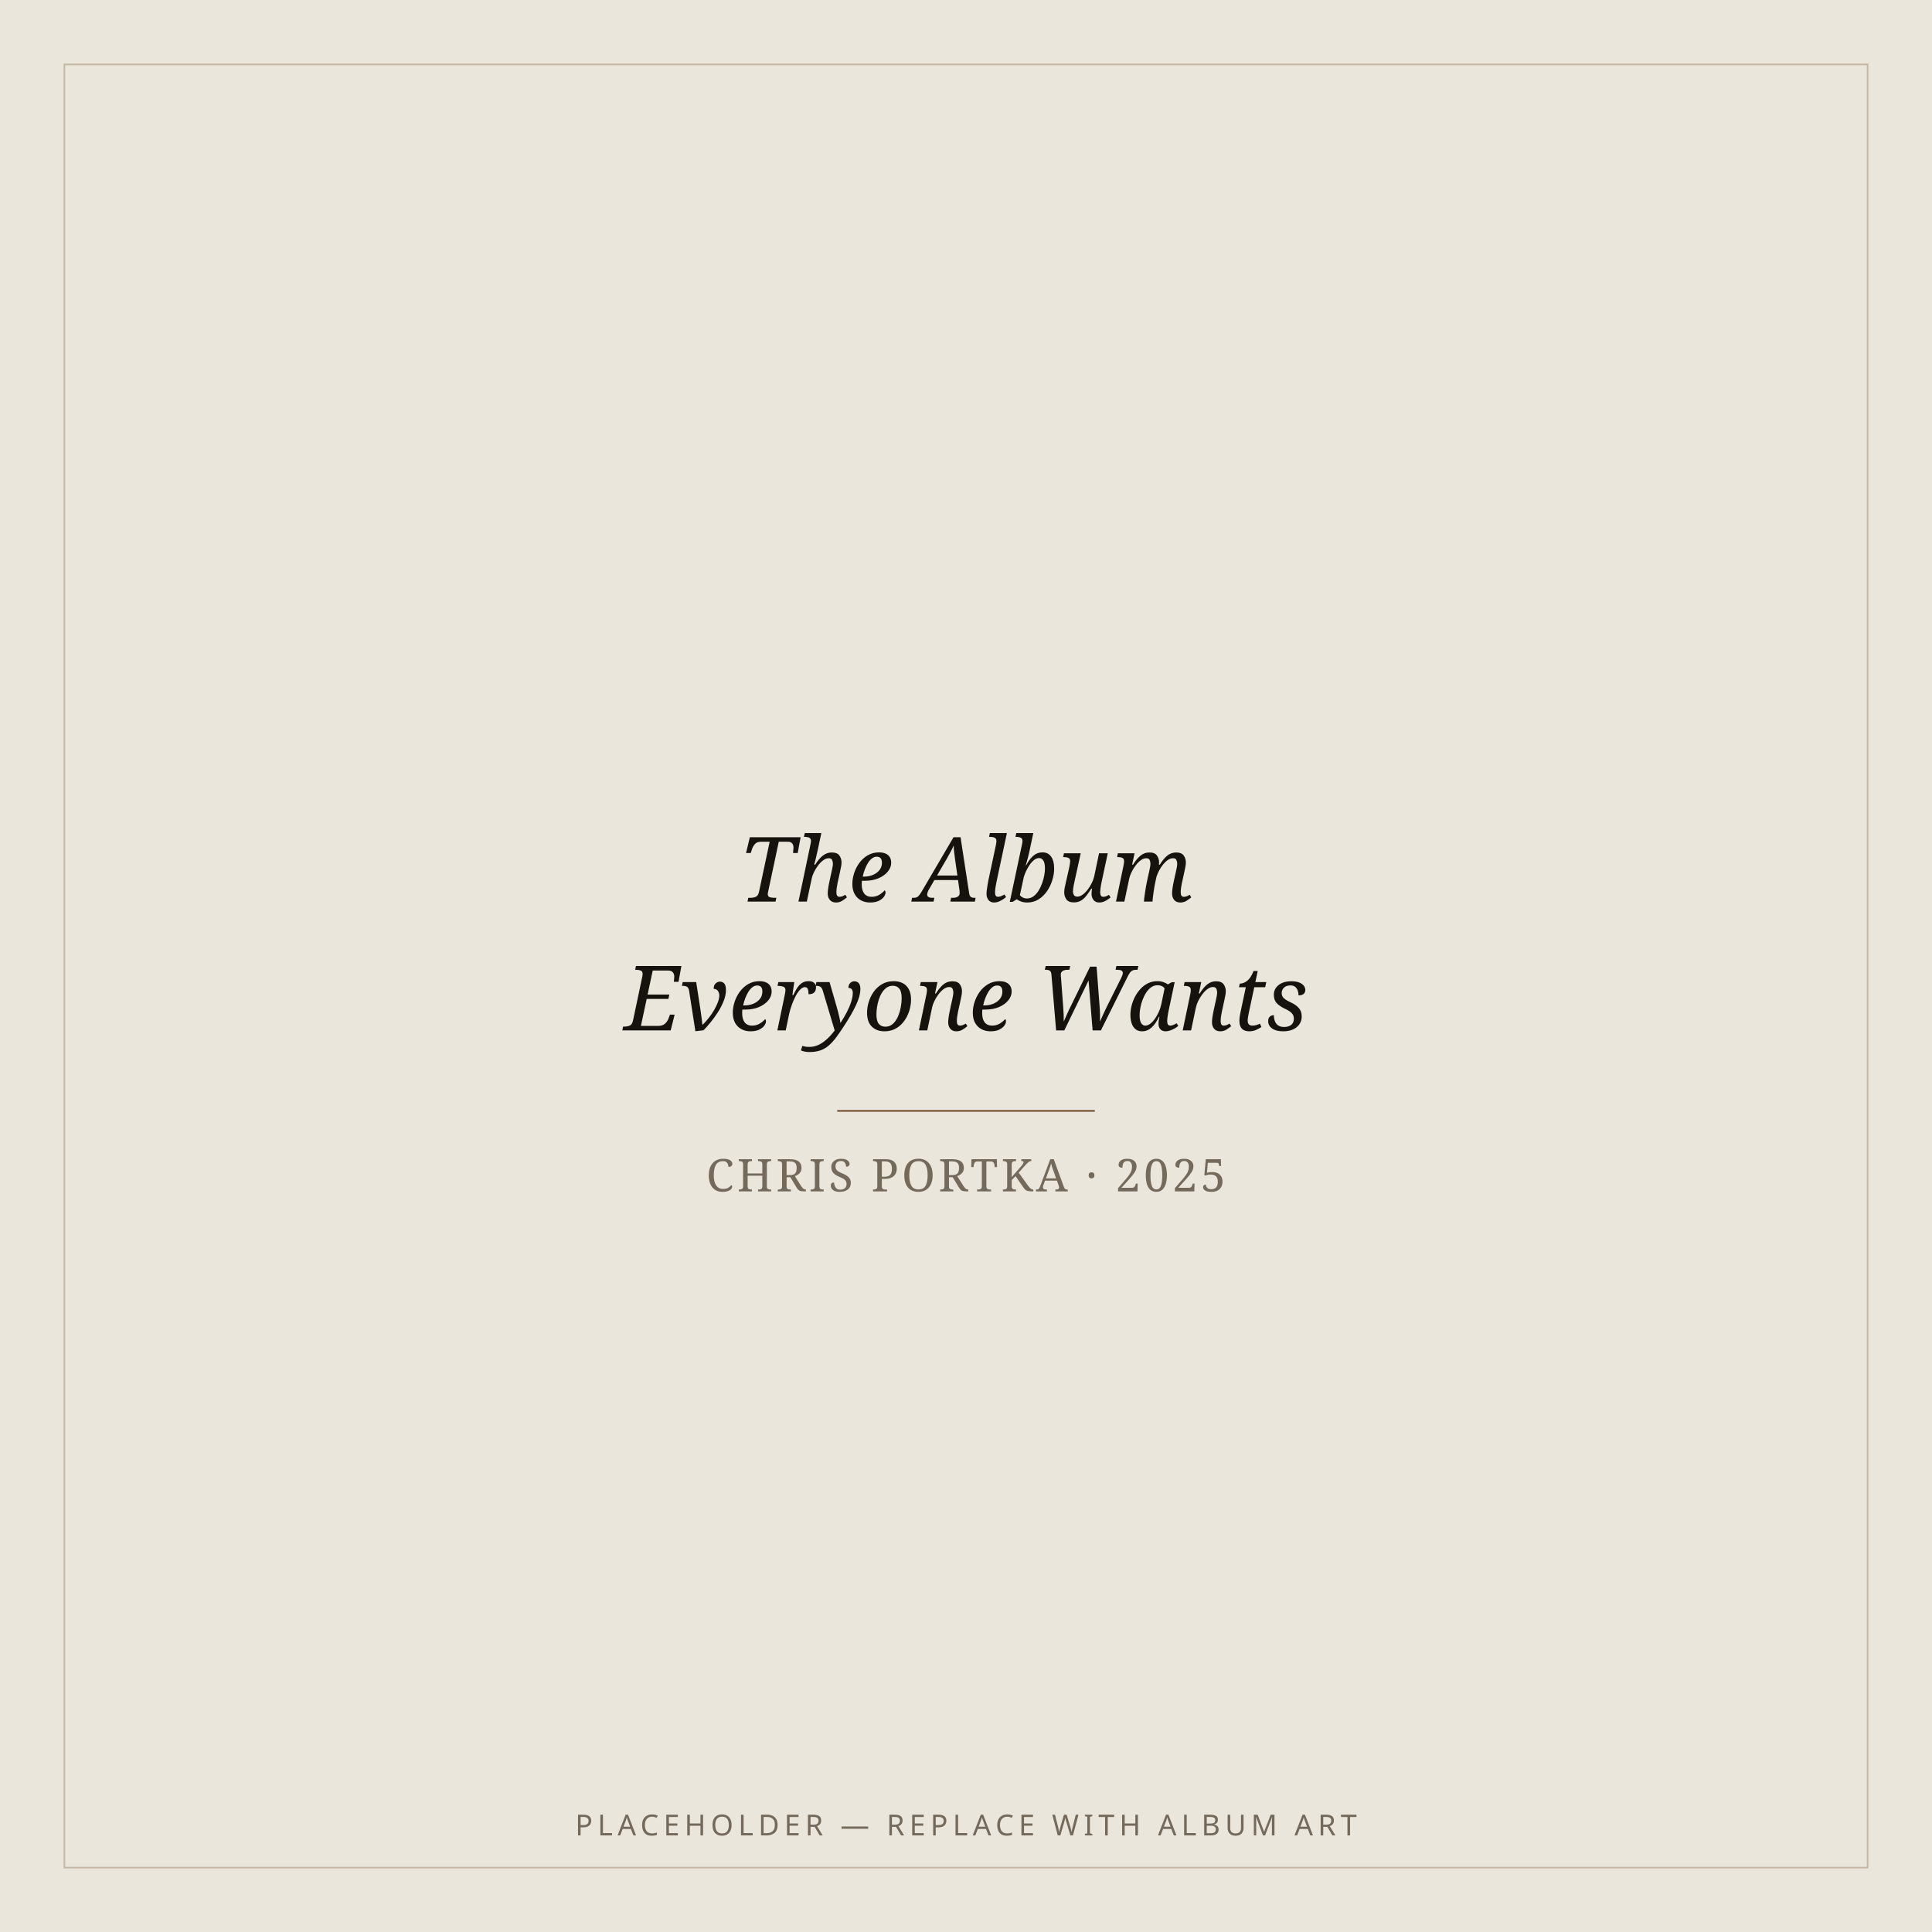
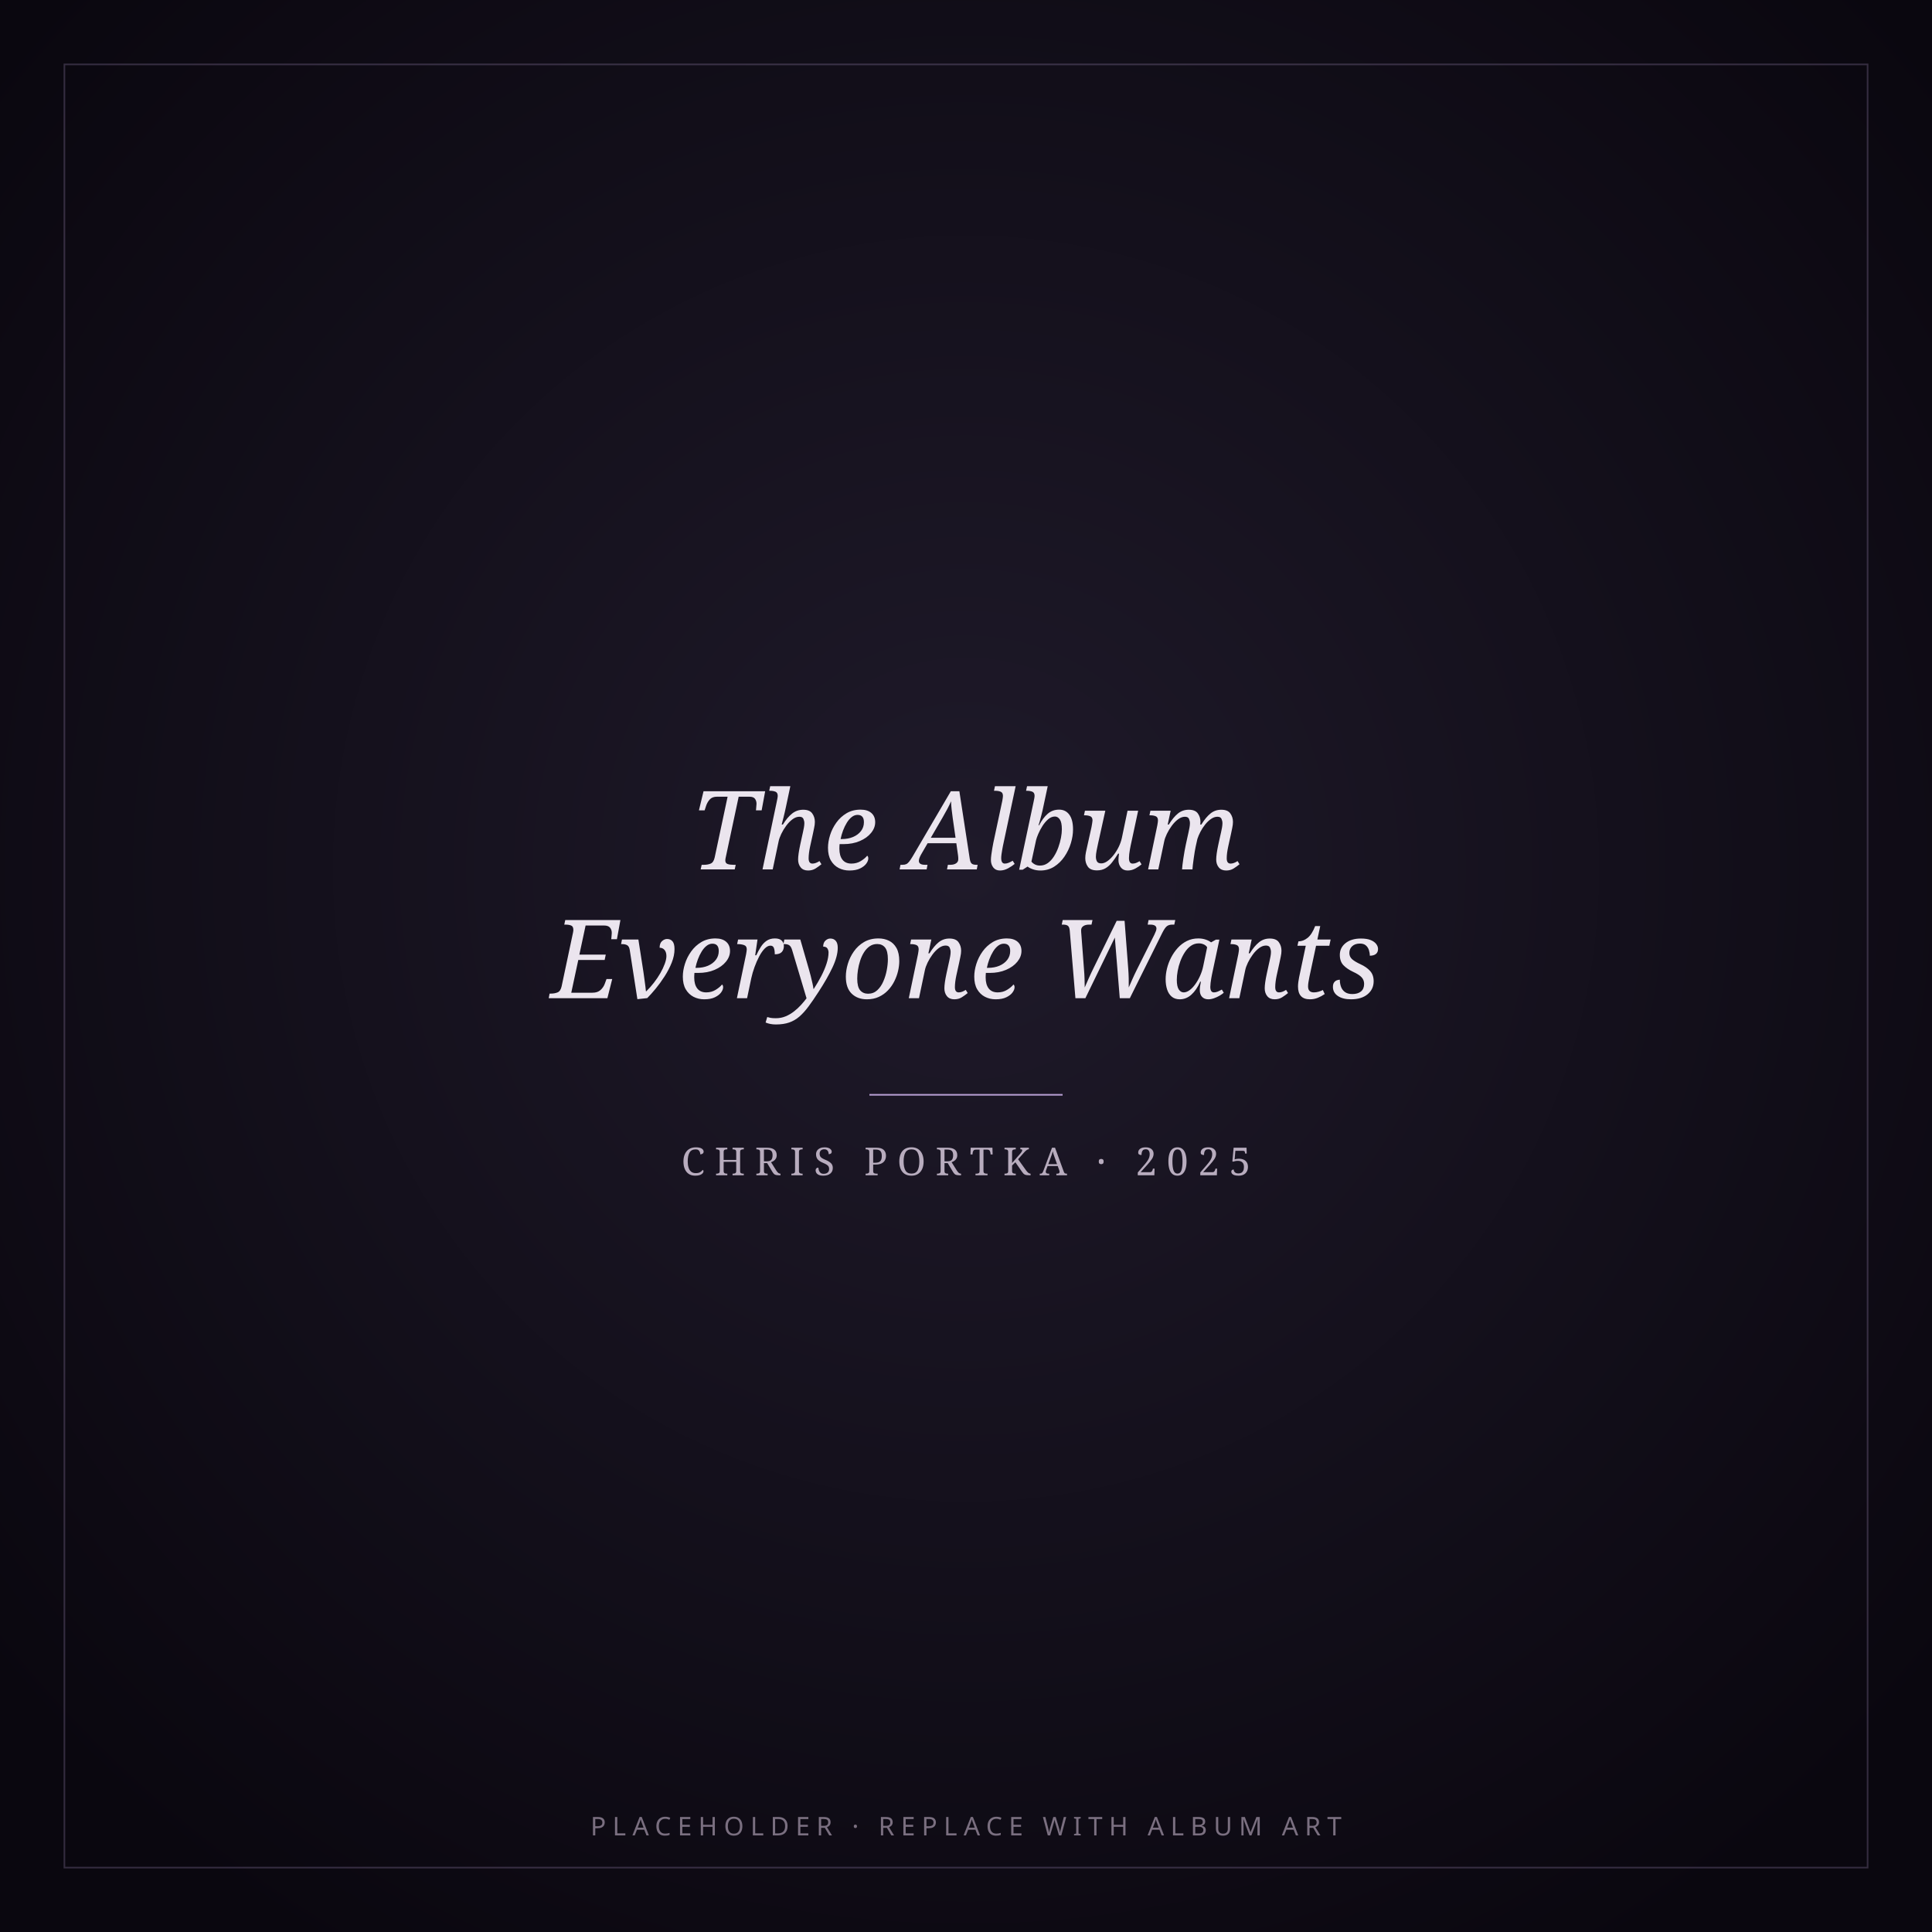
<svg xmlns="http://www.w3.org/2000/svg" viewBox="0 0 1200 1200" role="img" aria-label="Album cover placeholder">
-   <rect width="1200" height="1200" fill="#ebe6dc" />
-   <rect x="40" y="40" width="1120" height="1120" fill="none" stroke="#6b4a2b" stroke-width="1" stroke-opacity="0.3" />
-   <g font-family="Georgia, serif" text-anchor="middle" fill="#16130e">
-     <text x="600" y="560" font-size="56" font-style="italic">The Album</text>
-     <text x="600" y="640" font-size="56" font-style="italic">Everyone Wants</text>
-     <line x1="520" y1="690" x2="680" y2="690" stroke="#6b4a2b" stroke-width="1" />
-     <text x="600" y="740" font-size="28" fill="#736a5c" letter-spacing="2">CHRIS PORTKA · 2025</text>
+   <defs>
+     <radialGradient id="g" cx="50%" cy="45%" r="65%">
+       <stop offset="0" stop-color="#1f1a2a" />
+       <stop offset="1" stop-color="#0a070f" />
+     </radialGradient>
+   </defs>
+   <rect width="1200" height="1200" fill="url(#g)" />
+   <rect x="40" y="40" width="1120" height="1120" fill="none" stroke="#b59dd1" stroke-width="1" stroke-opacity="0.25" />
+   <g font-family="'Cormorant Garamond', Georgia, serif" text-anchor="middle">
+     <text x="600" y="540" font-size="68" font-style="italic" font-weight="300" fill="#ebe5ee">The Album</text>
+     <text x="600" y="620" font-size="68" font-style="italic" font-weight="300" fill="#ebe5ee">Everyone Wants</text>
+     <line x1="540" y1="680" x2="660" y2="680" stroke="#b59dd1" stroke-width="1" />
+     <text x="600" y="730" font-size="24" fill="#b8acbe" letter-spacing="6">CHRIS PORTKA · 2025</text>
  </g>
-   <text x="600" y="1140" font-size="18" font-family="sans-serif" text-anchor="middle" fill="#736a5c" letter-spacing="3">PLACEHOLDER — REPLACE WITH ALBUM ART</text>
+   <text x="600" y="1140" font-size="16" font-family="sans-serif" text-anchor="middle" fill="#7a6f80" letter-spacing="4">PLACEHOLDER · REPLACE WITH ALBUM ART</text>
</svg>
